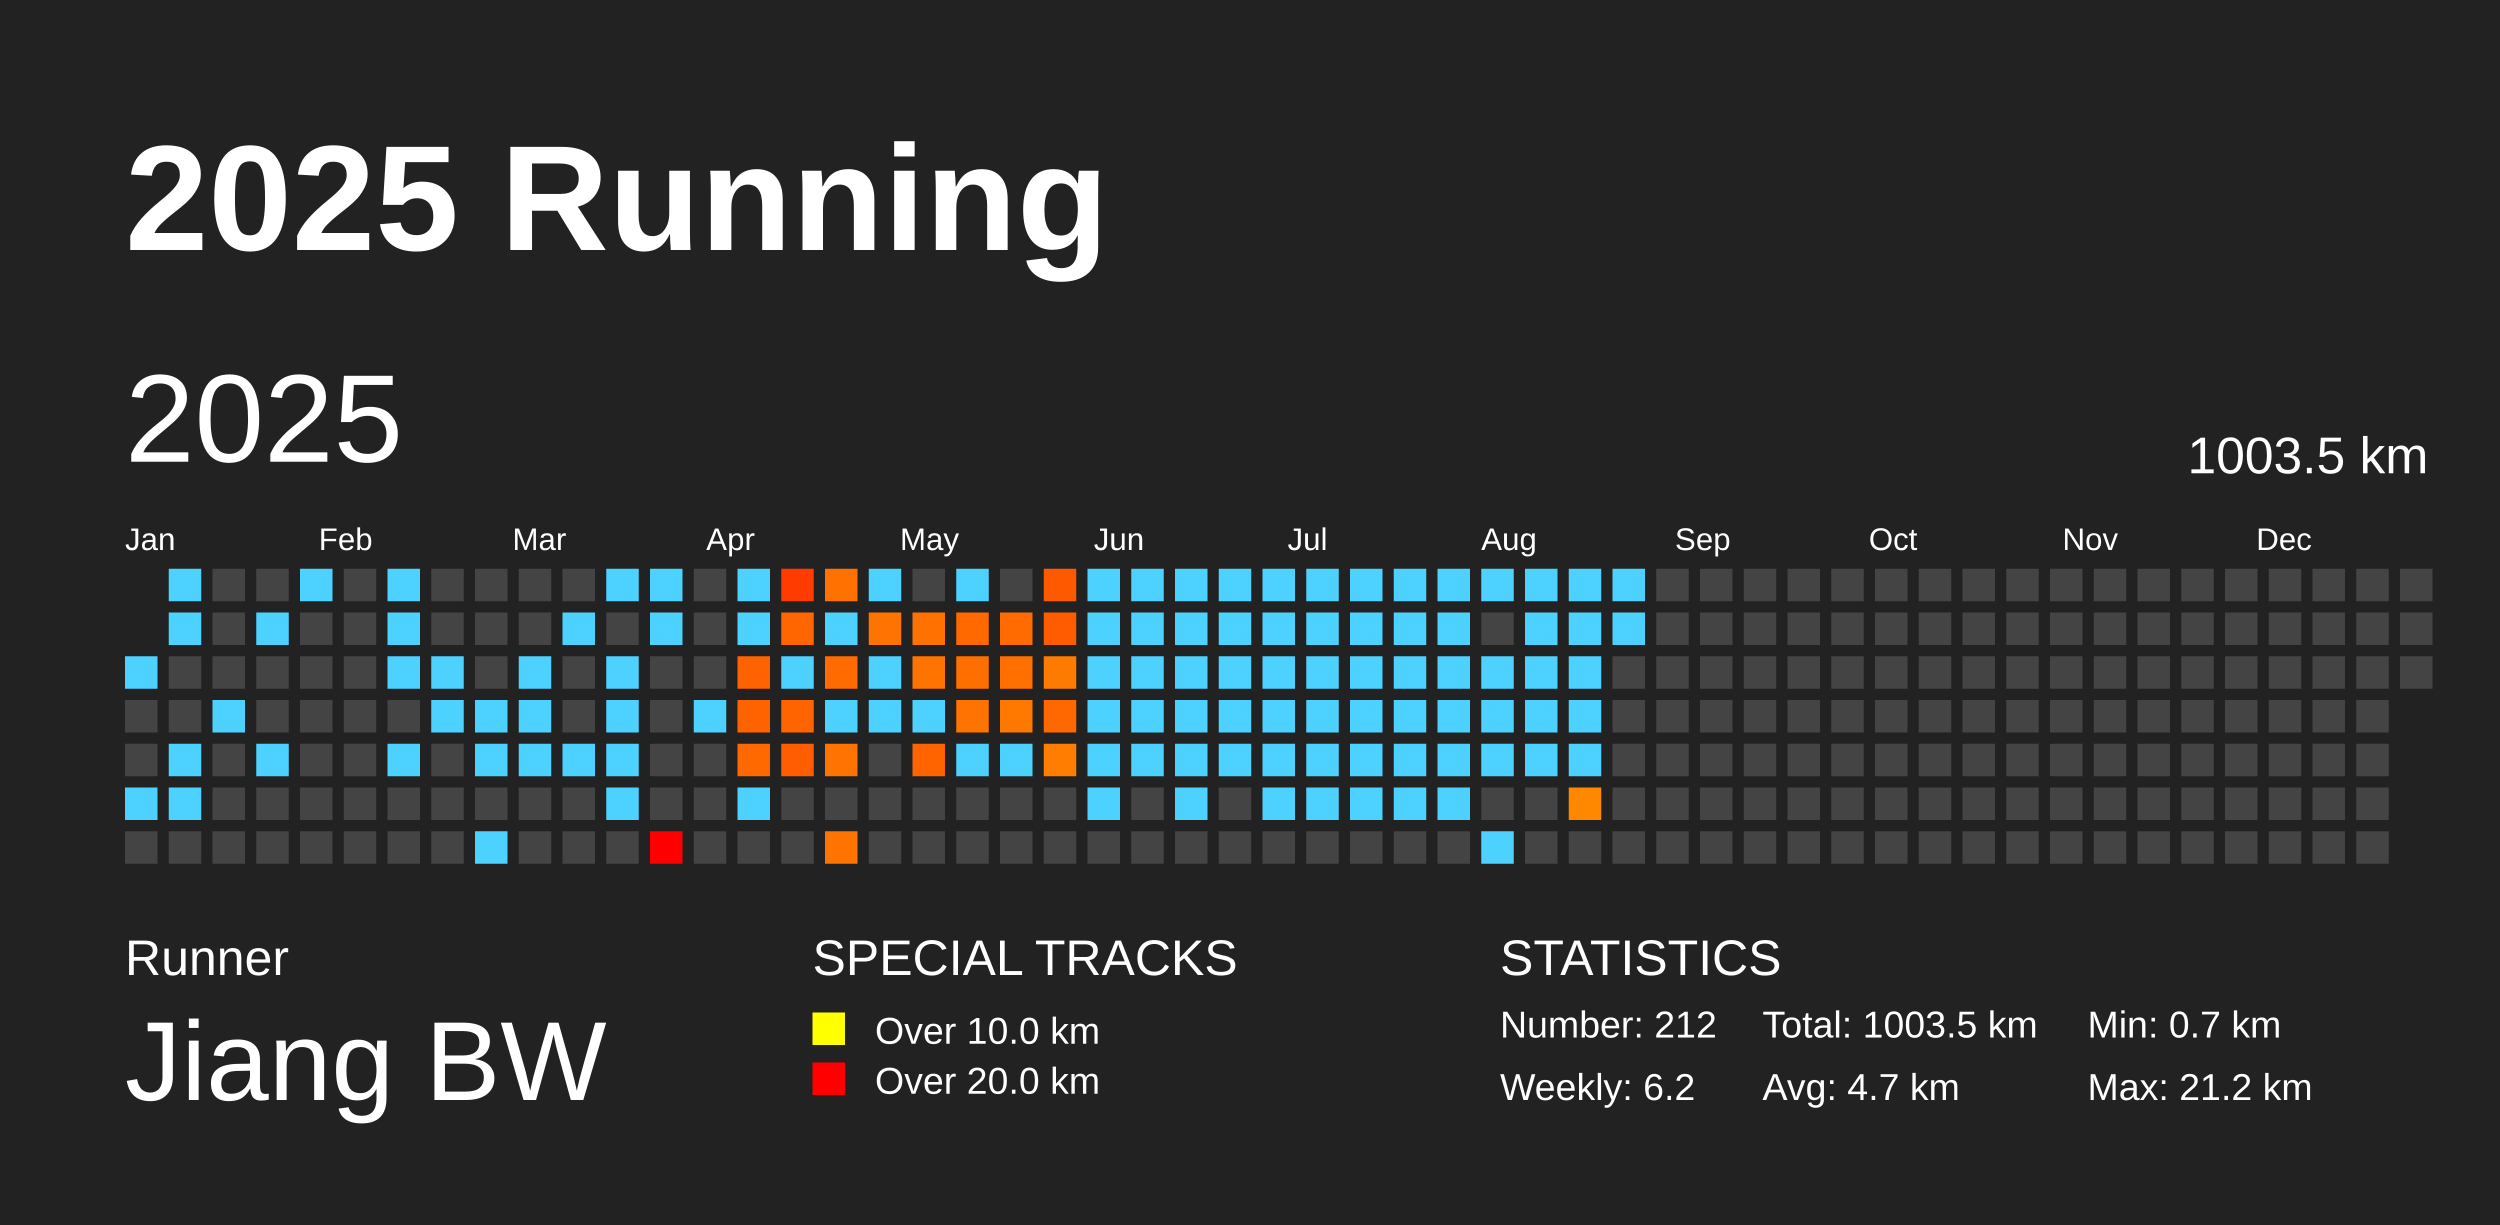
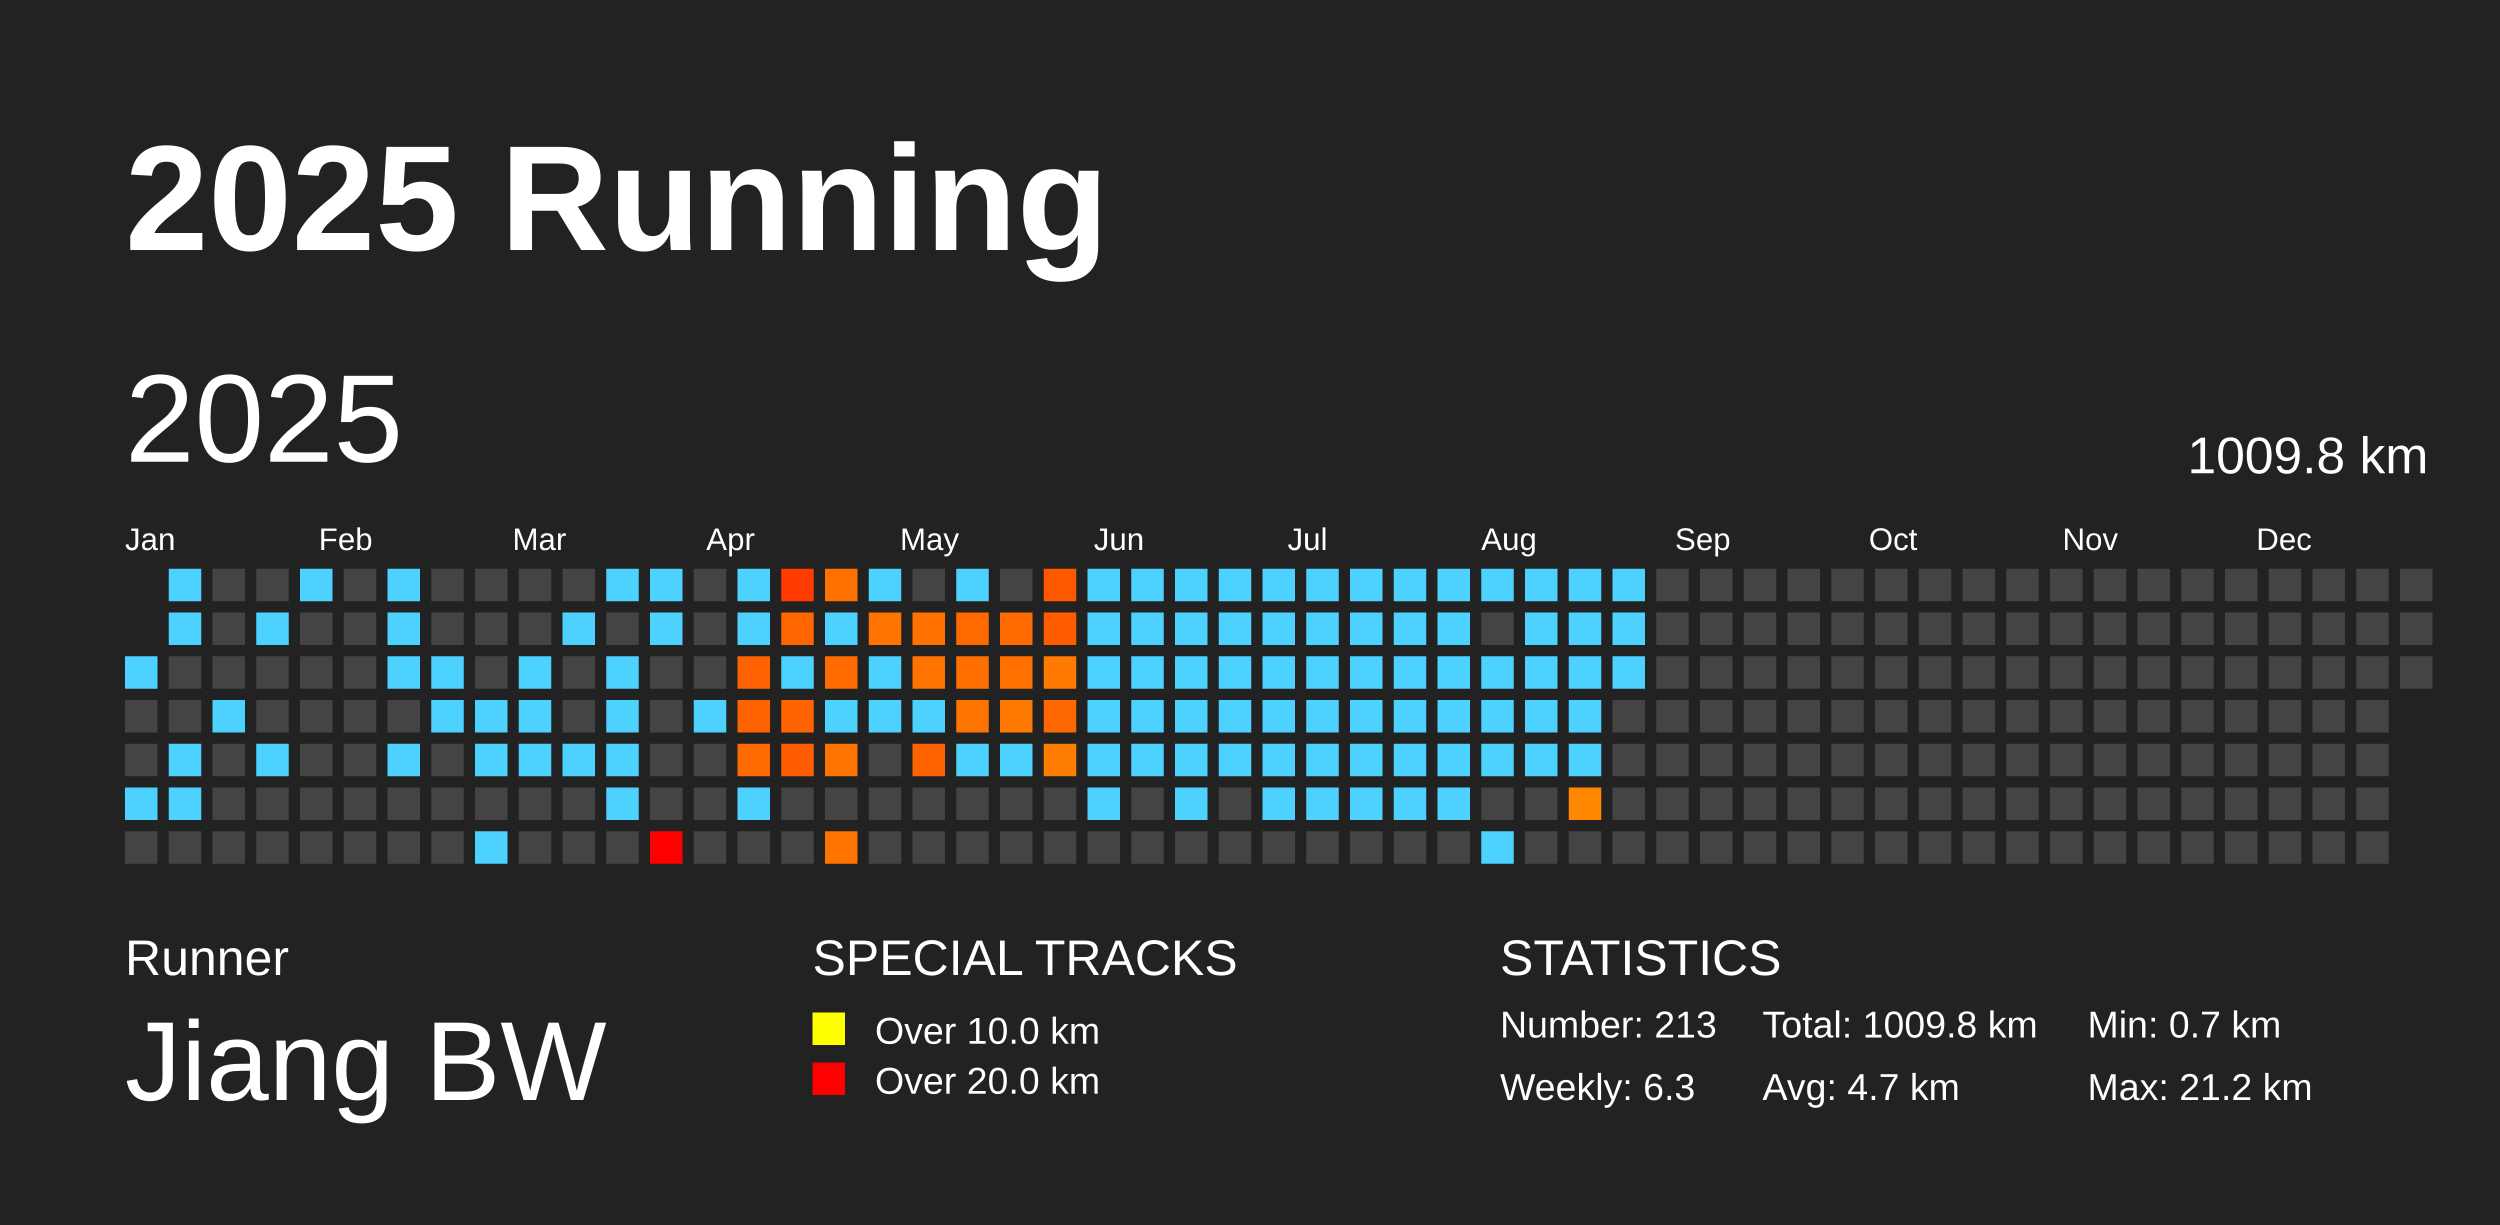
<svg xmlns="http://www.w3.org/2000/svg" baseProfile="full" height="98mm" version="1.1" viewBox="0,0,200,98" width="200mm">
  <defs />
  <rect fill="#222222" height="98" width="200" x="0" y="0" />
  <text fill="#FFFFFF" style="font-size:12px; font-family:Arial; font-weight:bold;" x="10" y="20">2025 Running</text>
  <text fill="#FFFFFF" style="font-size:4px; font-family:Arial" x="10" y="78">Runner</text>
  <text fill="#FFFFFF" style="font-size:9px; font-family:Arial" x="10" y="88">Jiang BW</text>
  <text fill="#FFFFFF" style="font-size:4px; font-family:Arial" x="65" y="78">SPECIAL TRACKS</text>
  <rect fill="yellow" height="2.6" width="2.6" x="65" y="81" />
  <text fill="#FFFFFF" style="font-size:3px; font-family:Arial" x="70" y="83.5">Over 10.0 km</text>
  <rect fill="red" height="2.6" width="2.6" x="65" y="85" />
  <text fill="#FFFFFF" style="font-size:3px; font-family:Arial" x="70" y="87.5">Over 20.0 km</text>
  <text fill="#FFFFFF" style="font-size:4px; font-family:Arial" x="120" y="78">STATISTICS</text>
-   <text fill="#FFFFFF" style="font-size:3px; font-family:Arial" x="120" y="83">Number: 212</text>
-   <text fill="#FFFFFF" style="font-size:3px; font-family:Arial" x="120" y="88">Weekly: 6.2</text>
-   <text fill="#FFFFFF" style="font-size:3px; font-family:Arial" x="141" y="83">Total: 1003.5 km</text>
+   <text fill="#FFFFFF" style="font-size:3px; font-family:Arial" x="120" y="83">Number: 213</text>
+   <text fill="#FFFFFF" style="font-size:3px; font-family:Arial" x="120" y="88">Weekly: 6.3</text>
+   <text fill="#FFFFFF" style="font-size:3px; font-family:Arial" x="141" y="83">Total: 1009.8 km</text>
  <text fill="#FFFFFF" style="font-size:3px; font-family:Arial" x="141" y="88">Avg: 4.7 km</text>
  <text fill="#FFFFFF" style="font-size:3px; font-family:Arial" x="167" y="83">Min: 0.7 km</text>
  <text fill="#FFFFFF" style="font-size:3px; font-family:Arial" x="167" y="88">Max: 21.2 km</text>
  <text dominant-baseline="hanging" fill="#FFFFFF" style="font-size:10.0px; font-family:Arial;" x="10" y="30">2025</text>
-   <text dominant-baseline="hanging" fill="#FFFFFF" style="font-size:4.125px; font-family:Arial;" x="175" y="35">1003.5 km</text>
+   <text dominant-baseline="hanging" fill="#FFFFFF" style="font-size:4.125px; font-family:Arial;" x="175" y="35">1009.8 km</text>
  <text fill="#FFFFFF" style="font-size:2.5px; font-family:Arial" x="10.0" y="44">Jan</text>
  <text fill="#FFFFFF" style="font-size:2.5px; font-family:Arial" x="25.5" y="44">Feb</text>
  <text fill="#FFFFFF" style="font-size:2.5px; font-family:Arial" x="41.0" y="44">Mar</text>
  <text fill="#FFFFFF" style="font-size:2.5px; font-family:Arial" x="56.5" y="44">Apr</text>
  <text fill="#FFFFFF" style="font-size:2.5px; font-family:Arial" x="72.0" y="44">May</text>
  <text fill="#FFFFFF" style="font-size:2.5px; font-family:Arial" x="87.5" y="44">Jun</text>
  <text fill="#FFFFFF" style="font-size:2.5px; font-family:Arial" x="103.0" y="44">Jul</text>
  <text fill="#FFFFFF" style="font-size:2.5px; font-family:Arial" x="118.5" y="44">Aug</text>
  <text fill="#FFFFFF" style="font-size:2.5px; font-family:Arial" x="134.0" y="44">Sep</text>
  <text fill="#FFFFFF" style="font-size:2.5px; font-family:Arial" x="149.5" y="44">Oct</text>
  <text fill="#FFFFFF" style="font-size:2.5px; font-family:Arial" x="165.0" y="44">Nov</text>
  <text fill="#FFFFFF" style="font-size:2.5px; font-family:Arial" x="180.5" y="44">Dec</text>
  <rect fill="#4dd2ff" height="2.6" width="2.6" x="10.0" y="52.5" />
  <rect fill="#444444" height="2.6" width="2.6" x="10.0" y="56.0" />
  <rect fill="#444444" height="2.6" width="2.6" x="10.0" y="59.5" />
  <rect fill="#4dd2ff" height="2.6" width="2.6" x="10.0" y="63.0" />
  <rect fill="#444444" height="2.6" width="2.6" x="10.0" y="66.5" />
  <rect fill="#4dd2ff" height="2.6" width="2.6" x="13.5" y="45.5" />
  <rect fill="#4dd2ff" height="2.6" width="2.6" x="13.5" y="49.0" />
  <rect fill="#444444" height="2.6" width="2.6" x="13.5" y="52.5" />
  <rect fill="#444444" height="2.6" width="2.6" x="13.5" y="56.0" />
  <rect fill="#4dd2ff" height="2.6" width="2.6" x="13.5" y="59.5" />
  <rect fill="#4dd2ff" height="2.6" width="2.6" x="13.5" y="63.0" />
  <rect fill="#444444" height="2.6" width="2.6" x="13.5" y="66.5" />
  <rect fill="#444444" height="2.6" width="2.6" x="17.0" y="45.5" />
  <rect fill="#444444" height="2.6" width="2.6" x="17.0" y="49.0" />
  <rect fill="#444444" height="2.6" width="2.6" x="17.0" y="52.5" />
  <rect fill="#4dd2ff" height="2.6" width="2.6" x="17.0" y="56.0" />
  <rect fill="#444444" height="2.6" width="2.6" x="17.0" y="59.5" />
  <rect fill="#444444" height="2.6" width="2.6" x="17.0" y="63.0" />
  <rect fill="#444444" height="2.6" width="2.6" x="17.0" y="66.5" />
  <rect fill="#444444" height="2.6" width="2.6" x="20.5" y="45.5" />
  <rect fill="#4dd2ff" height="2.6" width="2.6" x="20.5" y="49.0" />
  <rect fill="#444444" height="2.6" width="2.6" x="20.5" y="52.5" />
  <rect fill="#444444" height="2.6" width="2.6" x="20.5" y="56.0" />
  <rect fill="#4dd2ff" height="2.6" width="2.6" x="20.5" y="59.5" />
  <rect fill="#444444" height="2.6" width="2.6" x="20.5" y="63.0" />
  <rect fill="#444444" height="2.6" width="2.6" x="20.5" y="66.5" />
  <rect fill="#4dd2ff" height="2.6" width="2.6" x="24.0" y="45.5" />
  <rect fill="#444444" height="2.6" width="2.6" x="24.0" y="49.0" />
  <rect fill="#444444" height="2.6" width="2.6" x="24.0" y="52.5" />
  <rect fill="#444444" height="2.6" width="2.6" x="24.0" y="56.0" />
  <rect fill="#444444" height="2.6" width="2.6" x="24.0" y="59.5" />
  <rect fill="#444444" height="2.6" width="2.6" x="24.0" y="63.0" />
  <rect fill="#444444" height="2.6" width="2.6" x="24.0" y="66.5" />
  <rect fill="#444444" height="2.6" width="2.6" x="27.5" y="45.5" />
  <rect fill="#444444" height="2.6" width="2.6" x="27.5" y="49.0" />
  <rect fill="#444444" height="2.6" width="2.6" x="27.5" y="52.5" />
  <rect fill="#444444" height="2.6" width="2.6" x="27.5" y="56.0" />
  <rect fill="#444444" height="2.6" width="2.6" x="27.5" y="59.5" />
  <rect fill="#444444" height="2.6" width="2.6" x="27.5" y="63.0" />
  <rect fill="#444444" height="2.6" width="2.6" x="27.5" y="66.5" />
  <rect fill="#4dd2ff" height="2.6" width="2.6" x="31.0" y="45.5" />
  <rect fill="#4dd2ff" height="2.6" width="2.6" x="31.0" y="49.0" />
  <rect fill="#4dd2ff" height="2.6" width="2.6" x="31.0" y="52.5" />
  <rect fill="#444444" height="2.6" width="2.6" x="31.0" y="56.0" />
  <rect fill="#4dd2ff" height="2.6" width="2.6" x="31.0" y="59.5" />
  <rect fill="#444444" height="2.6" width="2.6" x="31.0" y="63.0" />
  <rect fill="#444444" height="2.6" width="2.6" x="31.0" y="66.5" />
  <rect fill="#444444" height="2.6" width="2.6" x="34.5" y="45.5" />
  <rect fill="#444444" height="2.6" width="2.6" x="34.5" y="49.0" />
  <rect fill="#4dd2ff" height="2.6" width="2.6" x="34.5" y="52.5" />
  <rect fill="#4dd2ff" height="2.6" width="2.6" x="34.5" y="56.0" />
  <rect fill="#444444" height="2.6" width="2.6" x="34.5" y="59.5" />
  <rect fill="#444444" height="2.6" width="2.6" x="34.5" y="63.0" />
  <rect fill="#444444" height="2.6" width="2.6" x="34.5" y="66.5" />
  <rect fill="#444444" height="2.6" width="2.6" x="38.0" y="45.5" />
  <rect fill="#444444" height="2.6" width="2.6" x="38.0" y="49.0" />
  <rect fill="#444444" height="2.6" width="2.6" x="38.0" y="52.5" />
  <rect fill="#4dd2ff" height="2.6" width="2.6" x="38.0" y="56.0" />
  <rect fill="#4dd2ff" height="2.6" width="2.6" x="38.0" y="59.5" />
  <rect fill="#444444" height="2.6" width="2.6" x="38.0" y="63.0" />
  <rect fill="#4dd2ff" height="2.6" width="2.6" x="38.0" y="66.5" />
  <rect fill="#444444" height="2.6" width="2.6" x="41.5" y="45.5" />
  <rect fill="#444444" height="2.6" width="2.6" x="41.5" y="49.0" />
  <rect fill="#4dd2ff" height="2.6" width="2.6" x="41.5" y="52.5" />
  <rect fill="#4dd2ff" height="2.6" width="2.6" x="41.5" y="56.0" />
  <rect fill="#4dd2ff" height="2.6" width="2.6" x="41.5" y="59.5" />
  <rect fill="#444444" height="2.6" width="2.6" x="41.5" y="63.0" />
  <rect fill="#444444" height="2.6" width="2.6" x="41.5" y="66.5" />
  <rect fill="#444444" height="2.6" width="2.6" x="45.0" y="45.5" />
  <rect fill="#4dd2ff" height="2.6" width="2.6" x="45.0" y="49.0" />
  <rect fill="#444444" height="2.6" width="2.6" x="45.0" y="52.5" />
  <rect fill="#444444" height="2.6" width="2.6" x="45.0" y="56.0" />
  <rect fill="#4dd2ff" height="2.6" width="2.6" x="45.0" y="59.5" />
  <rect fill="#444444" height="2.6" width="2.6" x="45.0" y="63.0" />
  <rect fill="#444444" height="2.6" width="2.6" x="45.0" y="66.5" />
  <rect fill="#4dd2ff" height="2.6" width="2.6" x="48.5" y="45.5" />
  <rect fill="#444444" height="2.6" width="2.6" x="48.5" y="49.0" />
  <rect fill="#4dd2ff" height="2.6" width="2.6" x="48.5" y="52.5" />
  <rect fill="#4dd2ff" height="2.6" width="2.6" x="48.5" y="56.0" />
  <rect fill="#4dd2ff" height="2.6" width="2.6" x="48.5" y="59.5" />
  <rect fill="#4dd2ff" height="2.6" width="2.6" x="48.5" y="63.0" />
  <rect fill="#444444" height="2.6" width="2.6" x="48.5" y="66.5" />
  <rect fill="#4dd2ff" height="2.6" width="2.6" x="52.0" y="45.5" />
  <rect fill="#4dd2ff" height="2.6" width="2.6" x="52.0" y="49.0" />
  <rect fill="#444444" height="2.6" width="2.6" x="52.0" y="52.5" />
  <rect fill="#444444" height="2.6" width="2.6" x="52.0" y="56.0" />
  <rect fill="#444444" height="2.6" width="2.6" x="52.0" y="59.5" />
  <rect fill="#444444" height="2.6" width="2.6" x="52.0" y="63.0" />
  <rect fill="red" height="2.6" width="2.6" x="52.0" y="66.5" />
  <rect fill="#444444" height="2.6" width="2.6" x="55.5" y="45.5" />
  <rect fill="#444444" height="2.6" width="2.6" x="55.5" y="49.0" />
  <rect fill="#444444" height="2.6" width="2.6" x="55.5" y="52.5" />
  <rect fill="#4dd2ff" height="2.6" width="2.6" x="55.5" y="56.0" />
  <rect fill="#444444" height="2.6" width="2.6" x="55.5" y="59.5" />
  <rect fill="#444444" height="2.6" width="2.6" x="55.5" y="63.0" />
  <rect fill="#444444" height="2.6" width="2.6" x="55.5" y="66.5" />
  <rect fill="#4dd2ff" height="2.6" width="2.6" x="59.0" y="45.5" />
  <rect fill="#4dd2ff" height="2.6" width="2.6" x="59.0" y="49.0" />
  <rect fill="#ff6200" height="2.6" width="2.6" x="59.0" y="52.5" />
  <rect fill="#ff6300" height="2.6" width="2.6" x="59.0" y="56.0" />
  <rect fill="#ff6900" height="2.6" width="2.6" x="59.0" y="59.5" />
  <rect fill="#4dd2ff" height="2.6" width="2.6" x="59.0" y="63.0" />
  <rect fill="#444444" height="2.6" width="2.6" x="59.0" y="66.5" />
  <rect fill="#ff3b00" height="2.6" width="2.6" x="62.5" y="45.5" />
  <rect fill="#ff6600" height="2.6" width="2.6" x="62.5" y="49.0" />
  <rect fill="#4dd2ff" height="2.6" width="2.6" x="62.5" y="52.5" />
  <rect fill="#ff6400" height="2.6" width="2.6" x="62.5" y="56.0" />
  <rect fill="#ff5d00" height="2.6" width="2.6" x="62.5" y="59.5" />
  <rect fill="#444444" height="2.6" width="2.6" x="62.5" y="63.0" />
  <rect fill="#444444" height="2.6" width="2.6" x="62.5" y="66.5" />
  <rect fill="#ff7100" height="2.6" width="2.6" x="66.0" y="45.5" />
  <rect fill="#4dd2ff" height="2.6" width="2.6" x="66.0" y="49.0" />
  <rect fill="#ff6b00" height="2.6" width="2.6" x="66.0" y="52.5" />
  <rect fill="#4dd2ff" height="2.6" width="2.6" x="66.0" y="56.0" />
  <rect fill="#ff7400" height="2.6" width="2.6" x="66.0" y="59.5" />
  <rect fill="#444444" height="2.6" width="2.6" x="66.0" y="63.0" />
  <rect fill="#ff7300" height="2.6" width="2.6" x="66.0" y="66.5" />
  <rect fill="#4dd2ff" height="2.6" width="2.6" x="69.5" y="45.5" />
  <rect fill="#ff7400" height="2.6" width="2.6" x="69.5" y="49.0" />
  <rect fill="#4dd2ff" height="2.6" width="2.6" x="69.5" y="52.5" />
  <rect fill="#4dd2ff" height="2.6" width="2.6" x="69.5" y="56.0" />
  <rect fill="#444444" height="2.6" width="2.6" x="69.5" y="59.5" />
  <rect fill="#444444" height="2.6" width="2.6" x="69.5" y="63.0" />
  <rect fill="#444444" height="2.6" width="2.6" x="69.5" y="66.5" />
  <rect fill="#444444" height="2.6" width="2.6" x="73.0" y="45.5" />
  <rect fill="#ff7200" height="2.6" width="2.6" x="73.0" y="49.0" />
  <rect fill="#ff7300" height="2.6" width="2.6" x="73.0" y="52.5" />
  <rect fill="#4dd2ff" height="2.6" width="2.6" x="73.0" y="56.0" />
  <rect fill="#ff6400" height="2.6" width="2.6" x="73.0" y="59.5" />
  <rect fill="#444444" height="2.6" width="2.6" x="73.0" y="63.0" />
  <rect fill="#444444" height="2.6" width="2.6" x="73.0" y="66.5" />
  <rect fill="#4dd2ff" height="2.6" width="2.6" x="76.5" y="45.5" />
  <rect fill="#ff6900" height="2.6" width="2.6" x="76.5" y="49.0" />
  <rect fill="#ff6f00" height="2.6" width="2.6" x="76.5" y="52.5" />
  <rect fill="#ff7300" height="2.6" width="2.6" x="76.5" y="56.0" />
  <rect fill="#4dd2ff" height="2.6" width="2.6" x="76.5" y="59.5" />
  <rect fill="#444444" height="2.6" width="2.6" x="76.5" y="63.0" />
  <rect fill="#444444" height="2.6" width="2.6" x="76.5" y="66.5" />
  <rect fill="#444444" height="2.6" width="2.6" x="80.0" y="45.5" />
  <rect fill="#ff6b00" height="2.6" width="2.6" x="80.0" y="49.0" />
  <rect fill="#ff7000" height="2.6" width="2.6" x="80.0" y="52.5" />
  <rect fill="#ff7800" height="2.6" width="2.6" x="80.0" y="56.0" />
  <rect fill="#4dd2ff" height="2.6" width="2.6" x="80.0" y="59.5" />
  <rect fill="#444444" height="2.6" width="2.6" x="80.0" y="63.0" />
  <rect fill="#444444" height="2.6" width="2.6" x="80.0" y="66.5" />
  <rect fill="#ff5900" height="2.6" width="2.6" x="83.5" y="45.5" />
  <rect fill="#ff5c00" height="2.6" width="2.6" x="83.5" y="49.0" />
  <rect fill="#ff7a00" height="2.6" width="2.6" x="83.5" y="52.5" />
  <rect fill="#ff6800" height="2.6" width="2.6" x="83.5" y="56.0" />
  <rect fill="#ff7d00" height="2.6" width="2.6" x="83.5" y="59.5" />
  <rect fill="#444444" height="2.6" width="2.6" x="83.5" y="63.0" />
  <rect fill="#444444" height="2.6" width="2.6" x="83.5" y="66.5" />
  <rect fill="#4dd2ff" height="2.6" width="2.6" x="87.0" y="45.5" />
  <rect fill="#4dd2ff" height="2.6" width="2.6" x="87.0" y="49.0" />
  <rect fill="#4dd2ff" height="2.6" width="2.6" x="87.0" y="52.5" />
  <rect fill="#4dd2ff" height="2.6" width="2.6" x="87.0" y="56.0" />
  <rect fill="#4dd2ff" height="2.6" width="2.6" x="87.0" y="59.5" />
  <rect fill="#4dd2ff" height="2.6" width="2.6" x="87.0" y="63.0" />
  <rect fill="#444444" height="2.6" width="2.6" x="87.0" y="66.5" />
  <rect fill="#4dd2ff" height="2.6" width="2.6" x="90.5" y="45.5" />
  <rect fill="#4dd2ff" height="2.6" width="2.6" x="90.5" y="49.0" />
  <rect fill="#4dd2ff" height="2.6" width="2.6" x="90.5" y="52.5" />
  <rect fill="#4dd2ff" height="2.6" width="2.6" x="90.5" y="56.0" />
  <rect fill="#4dd2ff" height="2.6" width="2.6" x="90.5" y="59.5" />
  <rect fill="#444444" height="2.6" width="2.6" x="90.5" y="63.0" />
  <rect fill="#444444" height="2.6" width="2.6" x="90.5" y="66.5" />
  <rect fill="#4dd2ff" height="2.6" width="2.6" x="94.0" y="45.5" />
  <rect fill="#4dd2ff" height="2.6" width="2.6" x="94.0" y="49.0" />
  <rect fill="#4dd2ff" height="2.6" width="2.6" x="94.0" y="52.5" />
  <rect fill="#4dd2ff" height="2.6" width="2.6" x="94.0" y="56.0" />
  <rect fill="#4dd2ff" height="2.6" width="2.6" x="94.0" y="59.5" />
  <rect fill="#4dd2ff" height="2.6" width="2.6" x="94.0" y="63.0" />
  <rect fill="#444444" height="2.6" width="2.6" x="94.0" y="66.5" />
  <rect fill="#4dd2ff" height="2.6" width="2.6" x="97.5" y="45.5" />
  <rect fill="#4dd2ff" height="2.6" width="2.6" x="97.5" y="49.0" />
  <rect fill="#4dd2ff" height="2.6" width="2.6" x="97.5" y="52.5" />
  <rect fill="#4dd2ff" height="2.6" width="2.6" x="97.5" y="56.0" />
  <rect fill="#4dd2ff" height="2.6" width="2.6" x="97.5" y="59.5" />
  <rect fill="#444444" height="2.6" width="2.6" x="97.5" y="63.0" />
  <rect fill="#444444" height="2.6" width="2.6" x="97.5" y="66.5" />
  <rect fill="#4dd2ff" height="2.6" width="2.6" x="101.0" y="45.5" />
  <rect fill="#4dd2ff" height="2.6" width="2.6" x="101.0" y="49.0" />
  <rect fill="#4dd2ff" height="2.6" width="2.6" x="101.0" y="52.5" />
  <rect fill="#4dd2ff" height="2.6" width="2.6" x="101.0" y="56.0" />
  <rect fill="#4dd2ff" height="2.6" width="2.6" x="101.0" y="59.5" />
  <rect fill="#4dd2ff" height="2.6" width="2.6" x="101.0" y="63.0" />
  <rect fill="#444444" height="2.6" width="2.6" x="101.0" y="66.5" />
  <rect fill="#4dd2ff" height="2.6" width="2.6" x="104.5" y="45.5" />
  <rect fill="#4dd2ff" height="2.6" width="2.6" x="104.5" y="49.0" />
  <rect fill="#4dd2ff" height="2.6" width="2.6" x="104.5" y="52.5" />
  <rect fill="#4dd2ff" height="2.6" width="2.6" x="104.5" y="56.0" />
  <rect fill="#4dd2ff" height="2.6" width="2.6" x="104.5" y="59.5" />
  <rect fill="#4dd2ff" height="2.6" width="2.6" x="104.5" y="63.0" />
  <rect fill="#444444" height="2.6" width="2.6" x="104.5" y="66.5" />
  <rect fill="#4dd2ff" height="2.6" width="2.6" x="108.0" y="45.5" />
  <rect fill="#4dd2ff" height="2.6" width="2.6" x="108.0" y="49.0" />
  <rect fill="#4dd2ff" height="2.6" width="2.6" x="108.0" y="52.5" />
  <rect fill="#4dd2ff" height="2.6" width="2.6" x="108.0" y="56.0" />
  <rect fill="#4dd2ff" height="2.6" width="2.6" x="108.0" y="59.5" />
  <rect fill="#4dd2ff" height="2.6" width="2.6" x="108.0" y="63.0" />
  <rect fill="#444444" height="2.6" width="2.6" x="108.0" y="66.5" />
  <rect fill="#4dd2ff" height="2.6" width="2.6" x="111.5" y="45.5" />
  <rect fill="#4dd2ff" height="2.6" width="2.6" x="111.5" y="49.0" />
  <rect fill="#4dd2ff" height="2.6" width="2.6" x="111.5" y="52.5" />
  <rect fill="#4dd2ff" height="2.6" width="2.6" x="111.5" y="56.0" />
  <rect fill="#4dd2ff" height="2.6" width="2.6" x="111.5" y="59.5" />
  <rect fill="#4dd2ff" height="2.6" width="2.6" x="111.5" y="63.0" />
  <rect fill="#444444" height="2.6" width="2.6" x="111.5" y="66.5" />
  <rect fill="#4dd2ff" height="2.6" width="2.6" x="115.0" y="45.5" />
  <rect fill="#4dd2ff" height="2.6" width="2.6" x="115.0" y="49.0" />
  <rect fill="#4dd2ff" height="2.6" width="2.6" x="115.0" y="52.5" />
  <rect fill="#4dd2ff" height="2.6" width="2.6" x="115.0" y="56.0" />
  <rect fill="#4dd2ff" height="2.6" width="2.6" x="115.0" y="59.5" />
  <rect fill="#4dd2ff" height="2.6" width="2.6" x="115.0" y="63.0" />
  <rect fill="#444444" height="2.6" width="2.6" x="115.0" y="66.5" />
  <rect fill="#4dd2ff" height="2.6" width="2.6" x="118.5" y="45.5" />
  <rect fill="#444444" height="2.6" width="2.6" x="118.5" y="49.0" />
  <rect fill="#4dd2ff" height="2.6" width="2.6" x="118.5" y="52.5" />
  <rect fill="#4dd2ff" height="2.6" width="2.6" x="118.5" y="56.0" />
  <rect fill="#4dd2ff" height="2.6" width="2.6" x="118.5" y="59.5" />
  <rect fill="#444444" height="2.6" width="2.6" x="118.5" y="63.0" />
  <rect fill="#4dd2ff" height="2.6" width="2.6" x="118.5" y="66.5" />
  <rect fill="#4dd2ff" height="2.6" width="2.6" x="122.0" y="45.5" />
  <rect fill="#4dd2ff" height="2.6" width="2.6" x="122.0" y="49.0" />
  <rect fill="#4dd2ff" height="2.6" width="2.6" x="122.0" y="52.5" />
  <rect fill="#4dd2ff" height="2.6" width="2.6" x="122.0" y="56.0" />
  <rect fill="#4dd2ff" height="2.6" width="2.6" x="122.0" y="59.5" />
  <rect fill="#444444" height="2.6" width="2.6" x="122.0" y="63.0" />
  <rect fill="#444444" height="2.6" width="2.6" x="122.0" y="66.5" />
  <rect fill="#4dd2ff" height="2.6" width="2.6" x="125.5" y="45.5" />
  <rect fill="#4dd2ff" height="2.6" width="2.6" x="125.5" y="49.0" />
  <rect fill="#4dd2ff" height="2.6" width="2.6" x="125.5" y="52.5" />
  <rect fill="#4dd2ff" height="2.6" width="2.6" x="125.5" y="56.0" />
  <rect fill="#4dd2ff" height="2.6" width="2.6" x="125.5" y="59.5" />
  <rect fill="#ff8800" height="2.6" width="2.6" x="125.5" y="63.0" />
  <rect fill="#444444" height="2.6" width="2.6" x="125.5" y="66.5" />
  <rect fill="#4dd2ff" height="2.6" width="2.6" x="129.0" y="45.5" />
  <rect fill="#4dd2ff" height="2.6" width="2.6" x="129.0" y="49.0" />
-   <rect fill="#444444" height="2.6" width="2.6" x="129.0" y="52.5" />
+   <rect fill="#4dd2ff" height="2.6" width="2.6" x="129.0" y="52.5" />
  <rect fill="#444444" height="2.6" width="2.6" x="129.0" y="56.0" />
  <rect fill="#444444" height="2.6" width="2.6" x="129.0" y="59.5" />
  <rect fill="#444444" height="2.6" width="2.6" x="129.0" y="63.0" />
  <rect fill="#444444" height="2.6" width="2.6" x="129.0" y="66.5" />
  <rect fill="#444444" height="2.6" width="2.6" x="132.5" y="45.5" />
  <rect fill="#444444" height="2.6" width="2.6" x="132.5" y="49.0" />
  <rect fill="#444444" height="2.6" width="2.6" x="132.5" y="52.5" />
  <rect fill="#444444" height="2.6" width="2.6" x="132.5" y="56.0" />
  <rect fill="#444444" height="2.6" width="2.6" x="132.5" y="59.5" />
  <rect fill="#444444" height="2.6" width="2.6" x="132.5" y="63.0" />
  <rect fill="#444444" height="2.6" width="2.6" x="132.5" y="66.5" />
  <rect fill="#444444" height="2.6" width="2.6" x="136.0" y="45.5" />
  <rect fill="#444444" height="2.6" width="2.6" x="136.0" y="49.0" />
  <rect fill="#444444" height="2.6" width="2.6" x="136.0" y="52.5" />
  <rect fill="#444444" height="2.6" width="2.6" x="136.0" y="56.0" />
  <rect fill="#444444" height="2.6" width="2.6" x="136.0" y="59.5" />
  <rect fill="#444444" height="2.6" width="2.6" x="136.0" y="63.0" />
  <rect fill="#444444" height="2.6" width="2.6" x="136.0" y="66.5" />
  <rect fill="#444444" height="2.6" width="2.6" x="139.5" y="45.5" />
  <rect fill="#444444" height="2.6" width="2.6" x="139.5" y="49.0" />
  <rect fill="#444444" height="2.6" width="2.6" x="139.5" y="52.5" />
  <rect fill="#444444" height="2.6" width="2.6" x="139.5" y="56.0" />
  <rect fill="#444444" height="2.6" width="2.6" x="139.5" y="59.5" />
  <rect fill="#444444" height="2.6" width="2.6" x="139.5" y="63.0" />
  <rect fill="#444444" height="2.6" width="2.6" x="139.5" y="66.5" />
  <rect fill="#444444" height="2.6" width="2.6" x="143.0" y="45.5" />
  <rect fill="#444444" height="2.6" width="2.6" x="143.0" y="49.0" />
  <rect fill="#444444" height="2.6" width="2.6" x="143.0" y="52.5" />
  <rect fill="#444444" height="2.6" width="2.6" x="143.0" y="56.0" />
  <rect fill="#444444" height="2.6" width="2.6" x="143.0" y="59.5" />
  <rect fill="#444444" height="2.6" width="2.6" x="143.0" y="63.0" />
  <rect fill="#444444" height="2.6" width="2.6" x="143.0" y="66.5" />
  <rect fill="#444444" height="2.6" width="2.6" x="146.5" y="45.5" />
  <rect fill="#444444" height="2.6" width="2.6" x="146.5" y="49.0" />
  <rect fill="#444444" height="2.6" width="2.6" x="146.5" y="52.5" />
  <rect fill="#444444" height="2.6" width="2.6" x="146.5" y="56.0" />
  <rect fill="#444444" height="2.6" width="2.6" x="146.5" y="59.5" />
  <rect fill="#444444" height="2.6" width="2.6" x="146.5" y="63.0" />
  <rect fill="#444444" height="2.6" width="2.6" x="146.5" y="66.5" />
  <rect fill="#444444" height="2.6" width="2.6" x="150.0" y="45.5" />
  <rect fill="#444444" height="2.6" width="2.6" x="150.0" y="49.0" />
  <rect fill="#444444" height="2.6" width="2.6" x="150.0" y="52.5" />
  <rect fill="#444444" height="2.6" width="2.6" x="150.0" y="56.0" />
  <rect fill="#444444" height="2.6" width="2.6" x="150.0" y="59.5" />
  <rect fill="#444444" height="2.6" width="2.6" x="150.0" y="63.0" />
  <rect fill="#444444" height="2.6" width="2.6" x="150.0" y="66.5" />
  <rect fill="#444444" height="2.6" width="2.6" x="153.5" y="45.5" />
  <rect fill="#444444" height="2.6" width="2.6" x="153.5" y="49.0" />
  <rect fill="#444444" height="2.6" width="2.6" x="153.5" y="52.5" />
  <rect fill="#444444" height="2.6" width="2.6" x="153.5" y="56.0" />
  <rect fill="#444444" height="2.6" width="2.6" x="153.5" y="59.5" />
  <rect fill="#444444" height="2.6" width="2.6" x="153.5" y="63.0" />
  <rect fill="#444444" height="2.6" width="2.6" x="153.5" y="66.5" />
  <rect fill="#444444" height="2.6" width="2.6" x="157.0" y="45.5" />
  <rect fill="#444444" height="2.6" width="2.6" x="157.0" y="49.0" />
  <rect fill="#444444" height="2.6" width="2.6" x="157.0" y="52.5" />
  <rect fill="#444444" height="2.6" width="2.6" x="157.0" y="56.0" />
  <rect fill="#444444" height="2.6" width="2.6" x="157.0" y="59.5" />
  <rect fill="#444444" height="2.6" width="2.6" x="157.0" y="63.0" />
  <rect fill="#444444" height="2.6" width="2.6" x="157.0" y="66.5" />
  <rect fill="#444444" height="2.6" width="2.6" x="160.5" y="45.5" />
  <rect fill="#444444" height="2.6" width="2.6" x="160.5" y="49.0" />
  <rect fill="#444444" height="2.6" width="2.6" x="160.5" y="52.5" />
  <rect fill="#444444" height="2.6" width="2.6" x="160.5" y="56.0" />
  <rect fill="#444444" height="2.6" width="2.6" x="160.5" y="59.5" />
  <rect fill="#444444" height="2.6" width="2.6" x="160.5" y="63.0" />
  <rect fill="#444444" height="2.6" width="2.6" x="160.5" y="66.5" />
  <rect fill="#444444" height="2.6" width="2.6" x="164.0" y="45.5" />
  <rect fill="#444444" height="2.6" width="2.6" x="164.0" y="49.0" />
  <rect fill="#444444" height="2.6" width="2.6" x="164.0" y="52.5" />
  <rect fill="#444444" height="2.6" width="2.6" x="164.0" y="56.0" />
  <rect fill="#444444" height="2.6" width="2.6" x="164.0" y="59.5" />
  <rect fill="#444444" height="2.6" width="2.6" x="164.0" y="63.0" />
  <rect fill="#444444" height="2.6" width="2.6" x="164.0" y="66.5" />
  <rect fill="#444444" height="2.6" width="2.6" x="167.5" y="45.5" />
  <rect fill="#444444" height="2.6" width="2.6" x="167.5" y="49.0" />
  <rect fill="#444444" height="2.6" width="2.6" x="167.5" y="52.5" />
  <rect fill="#444444" height="2.6" width="2.6" x="167.5" y="56.0" />
  <rect fill="#444444" height="2.6" width="2.6" x="167.5" y="59.5" />
  <rect fill="#444444" height="2.6" width="2.6" x="167.5" y="63.0" />
  <rect fill="#444444" height="2.6" width="2.6" x="167.5" y="66.5" />
  <rect fill="#444444" height="2.6" width="2.6" x="171.0" y="45.5" />
  <rect fill="#444444" height="2.6" width="2.6" x="171.0" y="49.0" />
  <rect fill="#444444" height="2.6" width="2.6" x="171.0" y="52.5" />
  <rect fill="#444444" height="2.6" width="2.6" x="171.0" y="56.0" />
  <rect fill="#444444" height="2.6" width="2.6" x="171.0" y="59.5" />
  <rect fill="#444444" height="2.6" width="2.6" x="171.0" y="63.0" />
  <rect fill="#444444" height="2.6" width="2.6" x="171.0" y="66.5" />
  <rect fill="#444444" height="2.6" width="2.6" x="174.5" y="45.5" />
  <rect fill="#444444" height="2.6" width="2.6" x="174.5" y="49.0" />
  <rect fill="#444444" height="2.6" width="2.6" x="174.5" y="52.5" />
  <rect fill="#444444" height="2.6" width="2.6" x="174.5" y="56.0" />
  <rect fill="#444444" height="2.6" width="2.6" x="174.5" y="59.5" />
  <rect fill="#444444" height="2.6" width="2.6" x="174.5" y="63.0" />
  <rect fill="#444444" height="2.6" width="2.6" x="174.5" y="66.5" />
  <rect fill="#444444" height="2.6" width="2.6" x="178.0" y="45.5" />
  <rect fill="#444444" height="2.6" width="2.6" x="178.0" y="49.0" />
  <rect fill="#444444" height="2.6" width="2.6" x="178.0" y="52.5" />
  <rect fill="#444444" height="2.6" width="2.6" x="178.0" y="56.0" />
  <rect fill="#444444" height="2.6" width="2.6" x="178.0" y="59.5" />
  <rect fill="#444444" height="2.6" width="2.6" x="178.0" y="63.0" />
  <rect fill="#444444" height="2.6" width="2.6" x="178.0" y="66.5" />
  <rect fill="#444444" height="2.6" width="2.6" x="181.5" y="45.5" />
  <rect fill="#444444" height="2.6" width="2.6" x="181.5" y="49.0" />
  <rect fill="#444444" height="2.6" width="2.6" x="181.5" y="52.5" />
  <rect fill="#444444" height="2.6" width="2.6" x="181.5" y="56.0" />
  <rect fill="#444444" height="2.6" width="2.6" x="181.5" y="59.5" />
  <rect fill="#444444" height="2.6" width="2.6" x="181.5" y="63.0" />
  <rect fill="#444444" height="2.6" width="2.6" x="181.5" y="66.5" />
  <rect fill="#444444" height="2.6" width="2.6" x="185.0" y="45.5" />
  <rect fill="#444444" height="2.6" width="2.6" x="185.0" y="49.0" />
  <rect fill="#444444" height="2.6" width="2.6" x="185.0" y="52.5" />
  <rect fill="#444444" height="2.6" width="2.6" x="185.0" y="56.0" />
  <rect fill="#444444" height="2.6" width="2.6" x="185.0" y="59.5" />
  <rect fill="#444444" height="2.6" width="2.6" x="185.0" y="63.0" />
  <rect fill="#444444" height="2.6" width="2.6" x="185.0" y="66.5" />
  <rect fill="#444444" height="2.6" width="2.6" x="188.5" y="45.5" />
  <rect fill="#444444" height="2.6" width="2.6" x="188.5" y="49.0" />
  <rect fill="#444444" height="2.6" width="2.6" x="188.5" y="52.5" />
  <rect fill="#444444" height="2.6" width="2.6" x="188.5" y="56.0" />
  <rect fill="#444444" height="2.6" width="2.6" x="188.5" y="59.5" />
  <rect fill="#444444" height="2.6" width="2.6" x="188.5" y="63.0" />
  <rect fill="#444444" height="2.6" width="2.6" x="188.5" y="66.5" />
  <rect fill="#444444" height="2.6" width="2.6" x="192.0" y="45.5" />
  <rect fill="#444444" height="2.6" width="2.6" x="192.0" y="49.0" />
  <rect fill="#444444" height="2.6" width="2.6" x="192.0" y="52.5" />
</svg>
